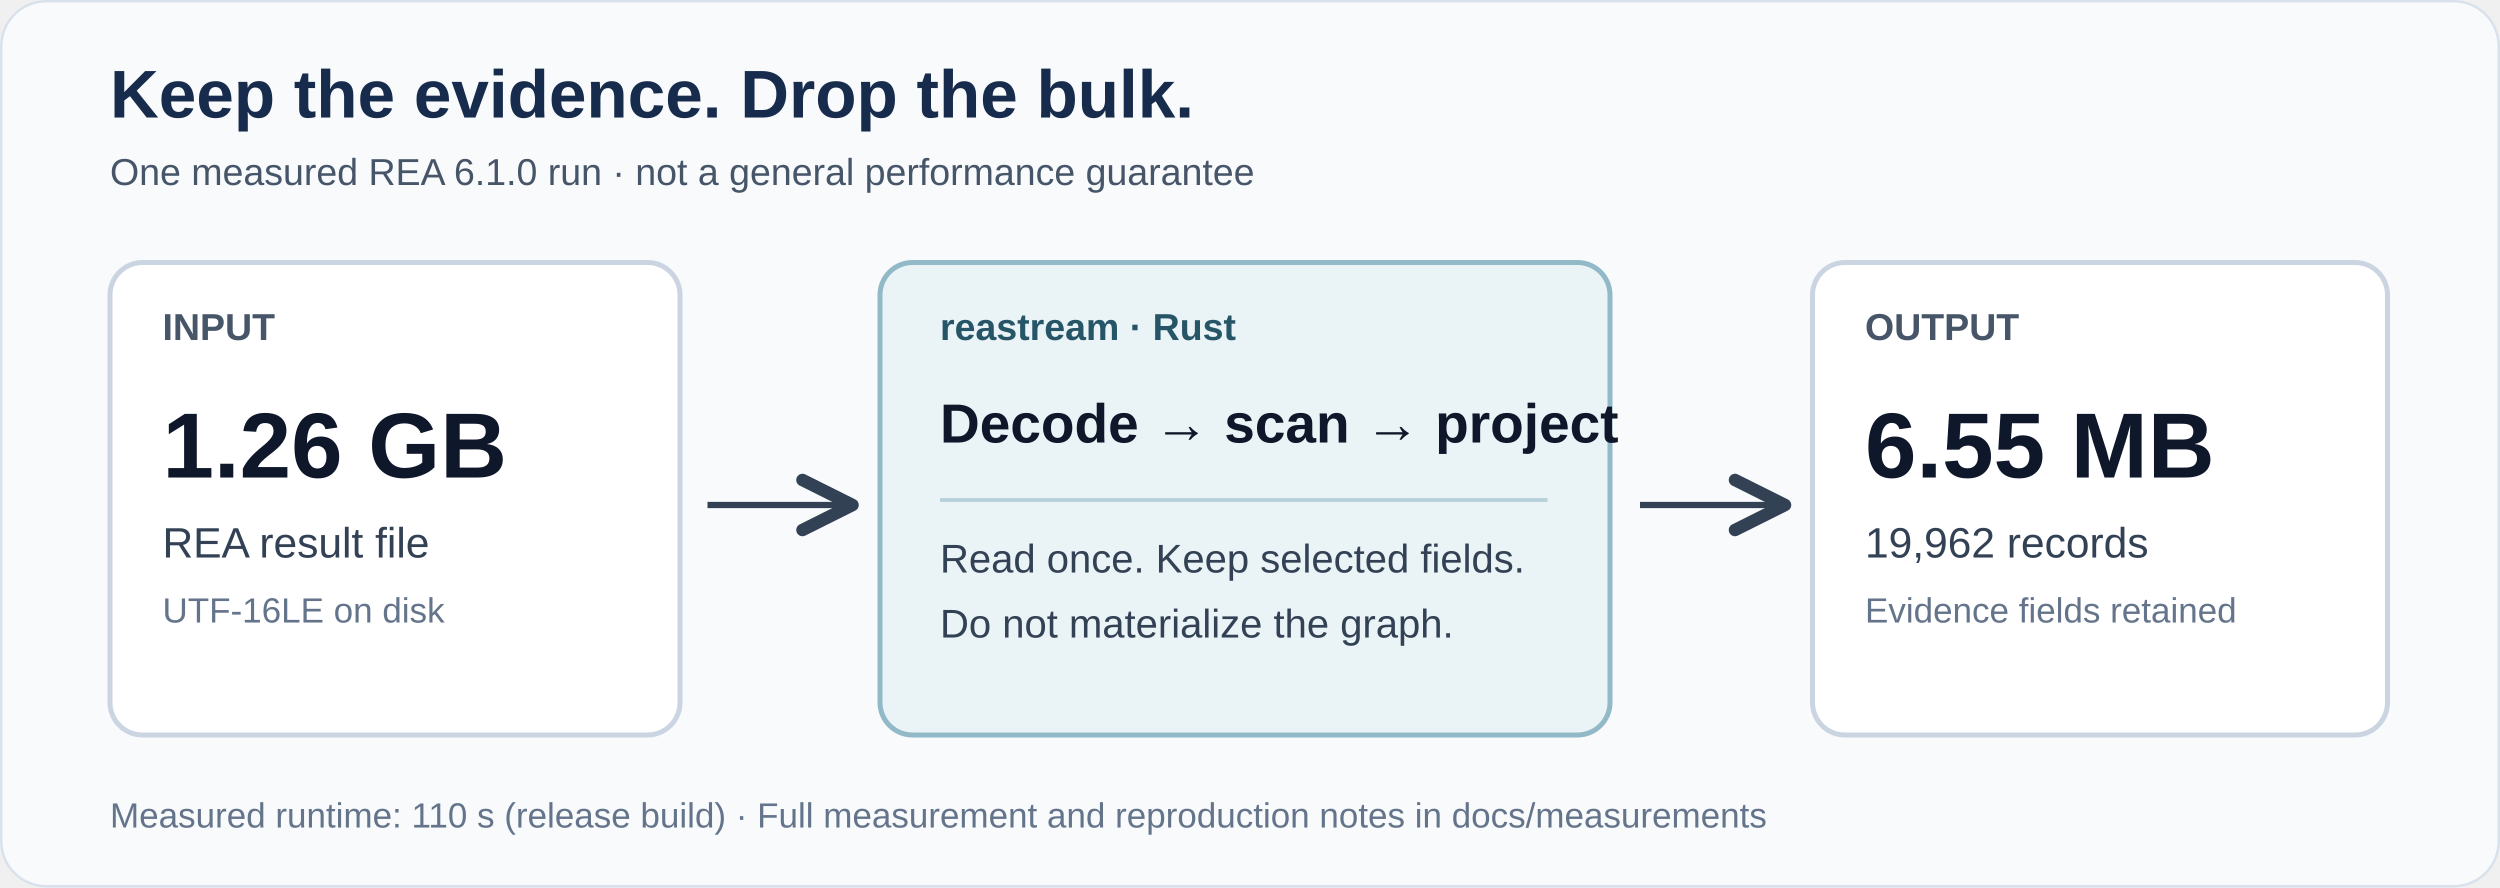
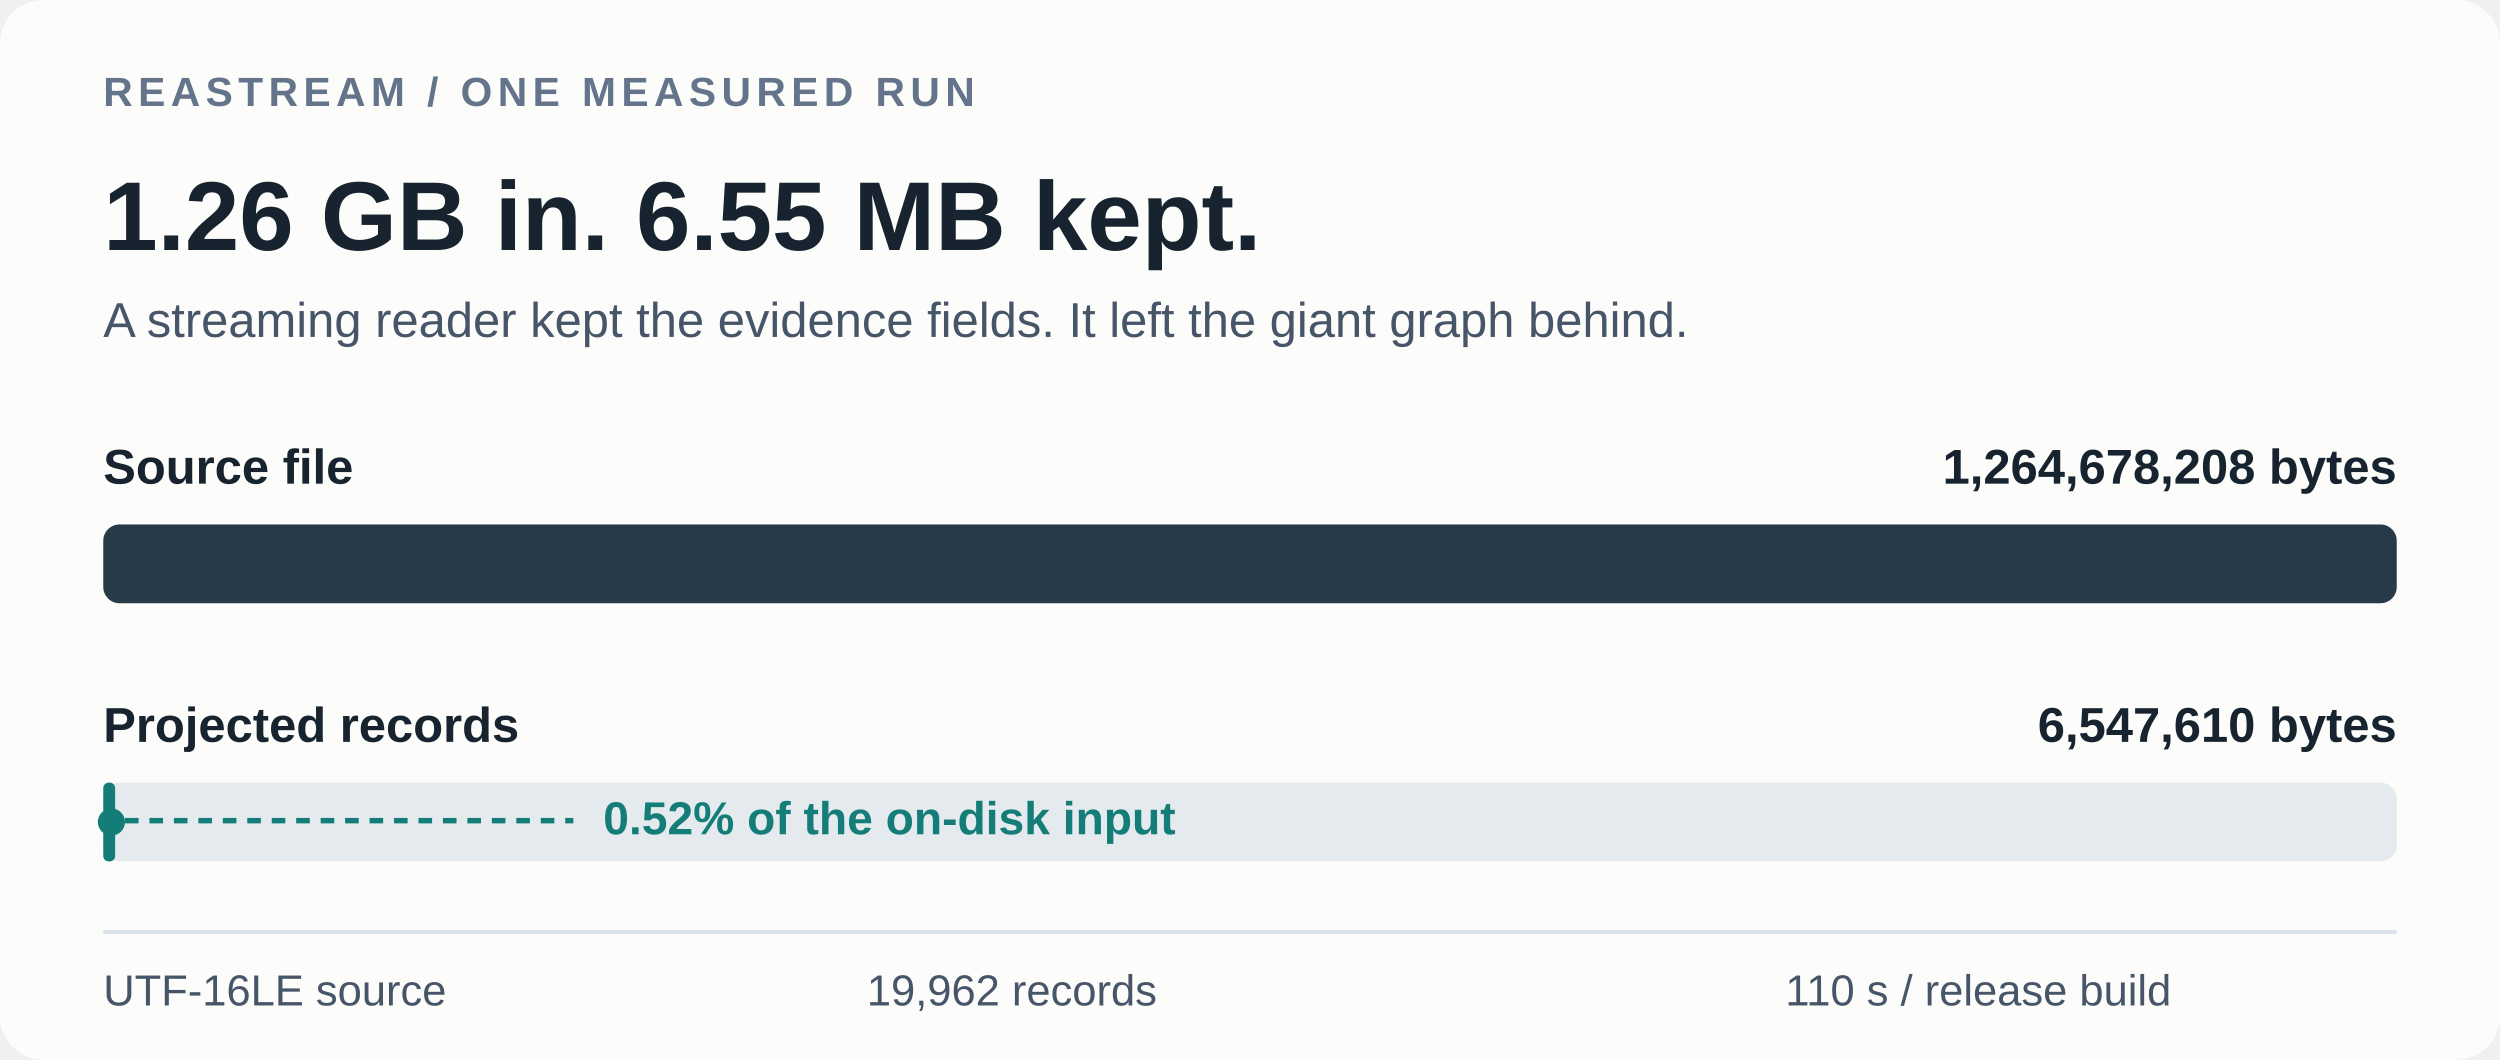
- <svg xmlns="http://www.w3.org/2000/svg" width="1000" height="355" viewBox="0 0 1000 355" role="img" aria-labelledby="title desc">
-   <defs>
-     <marker id="arrow" markerWidth="12" markerHeight="12" refX="10" refY="6" orient="auto">
-       <path d="M2 2 L10 6 L2 10" fill="none" stroke="#334155" stroke-width="2" stroke-linecap="round" stroke-linejoin="round" />
-     </marker>
-   </defs>
-   <rect x="0.5" y="0.5" width="999" height="354" rx="18" fill="#F8FAFC" stroke="#D9E2EC" />
-   <text x="44" y="47" fill="#172B4D" font-family="Arial,Helvetica,sans-serif" font-size="27" font-weight="700">Keep the evidence. Drop the bulk.</text>
-   <text x="44" y="74" fill="#475569" font-family="Arial,Helvetica,sans-serif" font-size="15">One measured REA 6.1.0 run · not a general performance guarantee</text>
-   <rect x="44" y="105" width="228" height="189" rx="13" fill="#FFFFFF" stroke="#CBD5E1" stroke-width="2" />
-   <text x="65" y="136" fill="#475569" font-family="Arial,Helvetica,sans-serif" font-size="15" font-weight="700">INPUT</text>
-   <text x="65" y="191" fill="#0F172A" font-family="Arial,Helvetica,sans-serif" font-size="37" font-weight="700">1.26 GB</text>
-   <text x="65" y="223" fill="#334155" font-family="Arial,Helvetica,sans-serif" font-size="17">REA result file</text>
-   <text x="65" y="249" fill="#64748B" font-family="Arial,Helvetica,sans-serif" font-size="14">UTF-16LE on disk</text>
-   <path d="M283 202 H341" stroke="#334155" stroke-width="2.5" fill="none" marker-end="url(#arrow)" />
-   <rect x="352" y="105" width="292" height="189" rx="13" fill="#EAF3F6" stroke="#91B9C7" stroke-width="2" />
-   <text x="376" y="136" fill="#265568" font-family="Arial,Helvetica,sans-serif" font-size="15" font-weight="700">reastream · Rust</text>
-   <text x="376" y="177" fill="#0F172A" font-family="Arial,Helvetica,sans-serif" font-size="22" font-weight="700">Decode → scan → project</text>
-   <line x1="376" y1="200" x2="619" y2="200" stroke="#B6D0DA" stroke-width="1.5" />
-   <text x="376" y="229" fill="#334155" font-family="Arial,Helvetica,sans-serif" font-size="16">Read once. Keep selected fields.</text>
-   <text x="376" y="255" fill="#334155" font-family="Arial,Helvetica,sans-serif" font-size="16">Do not materialize the graph.</text>
-   <path d="M656 202 H714" stroke="#334155" stroke-width="2.5" fill="none" marker-end="url(#arrow)" />
-   <rect x="725" y="105" width="230" height="189" rx="13" fill="#FFFFFF" stroke="#CBD5E1" stroke-width="2" />
-   <text x="746" y="136" fill="#475569" font-family="Arial,Helvetica,sans-serif" font-size="15" font-weight="700">OUTPUT</text>
-   <text x="746" y="191" fill="#0F172A" font-family="Arial,Helvetica,sans-serif" font-size="37" font-weight="700">6.55 MB</text>
-   <text x="746" y="223" fill="#334155" font-family="Arial,Helvetica,sans-serif" font-size="17">19,962 records</text>
-   <text x="746" y="249" fill="#64748B" font-family="Arial,Helvetica,sans-serif" font-size="14">Evidence fields retained</text>
-   <text x="44" y="331" fill="#64748B" font-family="Arial,Helvetica,sans-serif" font-size="14">Measured runtime: 110 s (release build) · Full measurement and reproduction notes in docs/measurements</text>
+ <svg xmlns="http://www.w3.org/2000/svg" width="920" height="390" viewBox="0 0 920 390" role="img" aria-labelledby="ttl ds">
+   <rect width="920" height="390" rx="16" fill="#FCFCFA" />
+   <text x="38" y="39" fill="#64748B" font-family="Arial,Helvetica,sans-serif" font-size="15" font-weight="700" letter-spacing="2">REASTREAM / ONE MEASURED RUN</text>
+   <text x="38" y="92" fill="#17242F" font-family="Arial,Helvetica,sans-serif" font-size="36" font-weight="700">1.26 GB in. 6.55 MB kept.</text>
+   <text x="38" y="124" fill="#475569" font-family="Arial,Helvetica,sans-serif" font-size="18">A streaming reader kept the evidence fields. It left the giant graph behind.</text>
+   <text x="38" y="178" fill="#17242F" font-family="Arial,Helvetica,sans-serif" font-size="18" font-weight="700">Source file</text>
+   <text x="882" y="178" text-anchor="end" fill="#17242F" font-family="Arial,Helvetica,sans-serif" font-size="18" font-weight="700">1,264,678,208 bytes</text>
+   <rect x="38" y="193" width="844" height="29" rx="6" fill="#263A48" />
+   <text x="38" y="273" fill="#17242F" font-family="Arial,Helvetica,sans-serif" font-size="18" font-weight="700">Projected records</text>
+   <text x="882" y="273" text-anchor="end" fill="#17242F" font-family="Arial,Helvetica,sans-serif" font-size="18" font-weight="700">6,547,610 bytes</text>
+   <rect x="38" y="288" width="844" height="29" rx="6" fill="#E5EAEF" />
+   <rect x="38" y="288" width="4.370" height="29" rx="2" fill="#147D77" />
+   <circle cx="41" cy="302.5" r="5" fill="#147D77" />
+   <line x1="46" y1="302" x2="211" y2="302" stroke="#147D77" stroke-width="2" stroke-dasharray="5 4" />
+   <text x="222" y="307" fill="#147D77" font-family="Arial,Helvetica,sans-serif" font-size="17" font-weight="700">0.52% of the on-disk input</text>
+   <line x1="38" y1="343" x2="882" y2="343" stroke="#DCE3EA" stroke-width="1.5" />
+   <text x="38" y="370" fill="#475569" font-family="Arial,Helvetica,sans-serif" font-size="16">UTF-16LE source</text>
+   <text x="319" y="370" fill="#475569" font-family="Arial,Helvetica,sans-serif" font-size="16">19,962 records</text>
+   <text x="657" y="370" fill="#475569" font-family="Arial,Helvetica,sans-serif" font-size="16">110 s / release build</text>
</svg>
